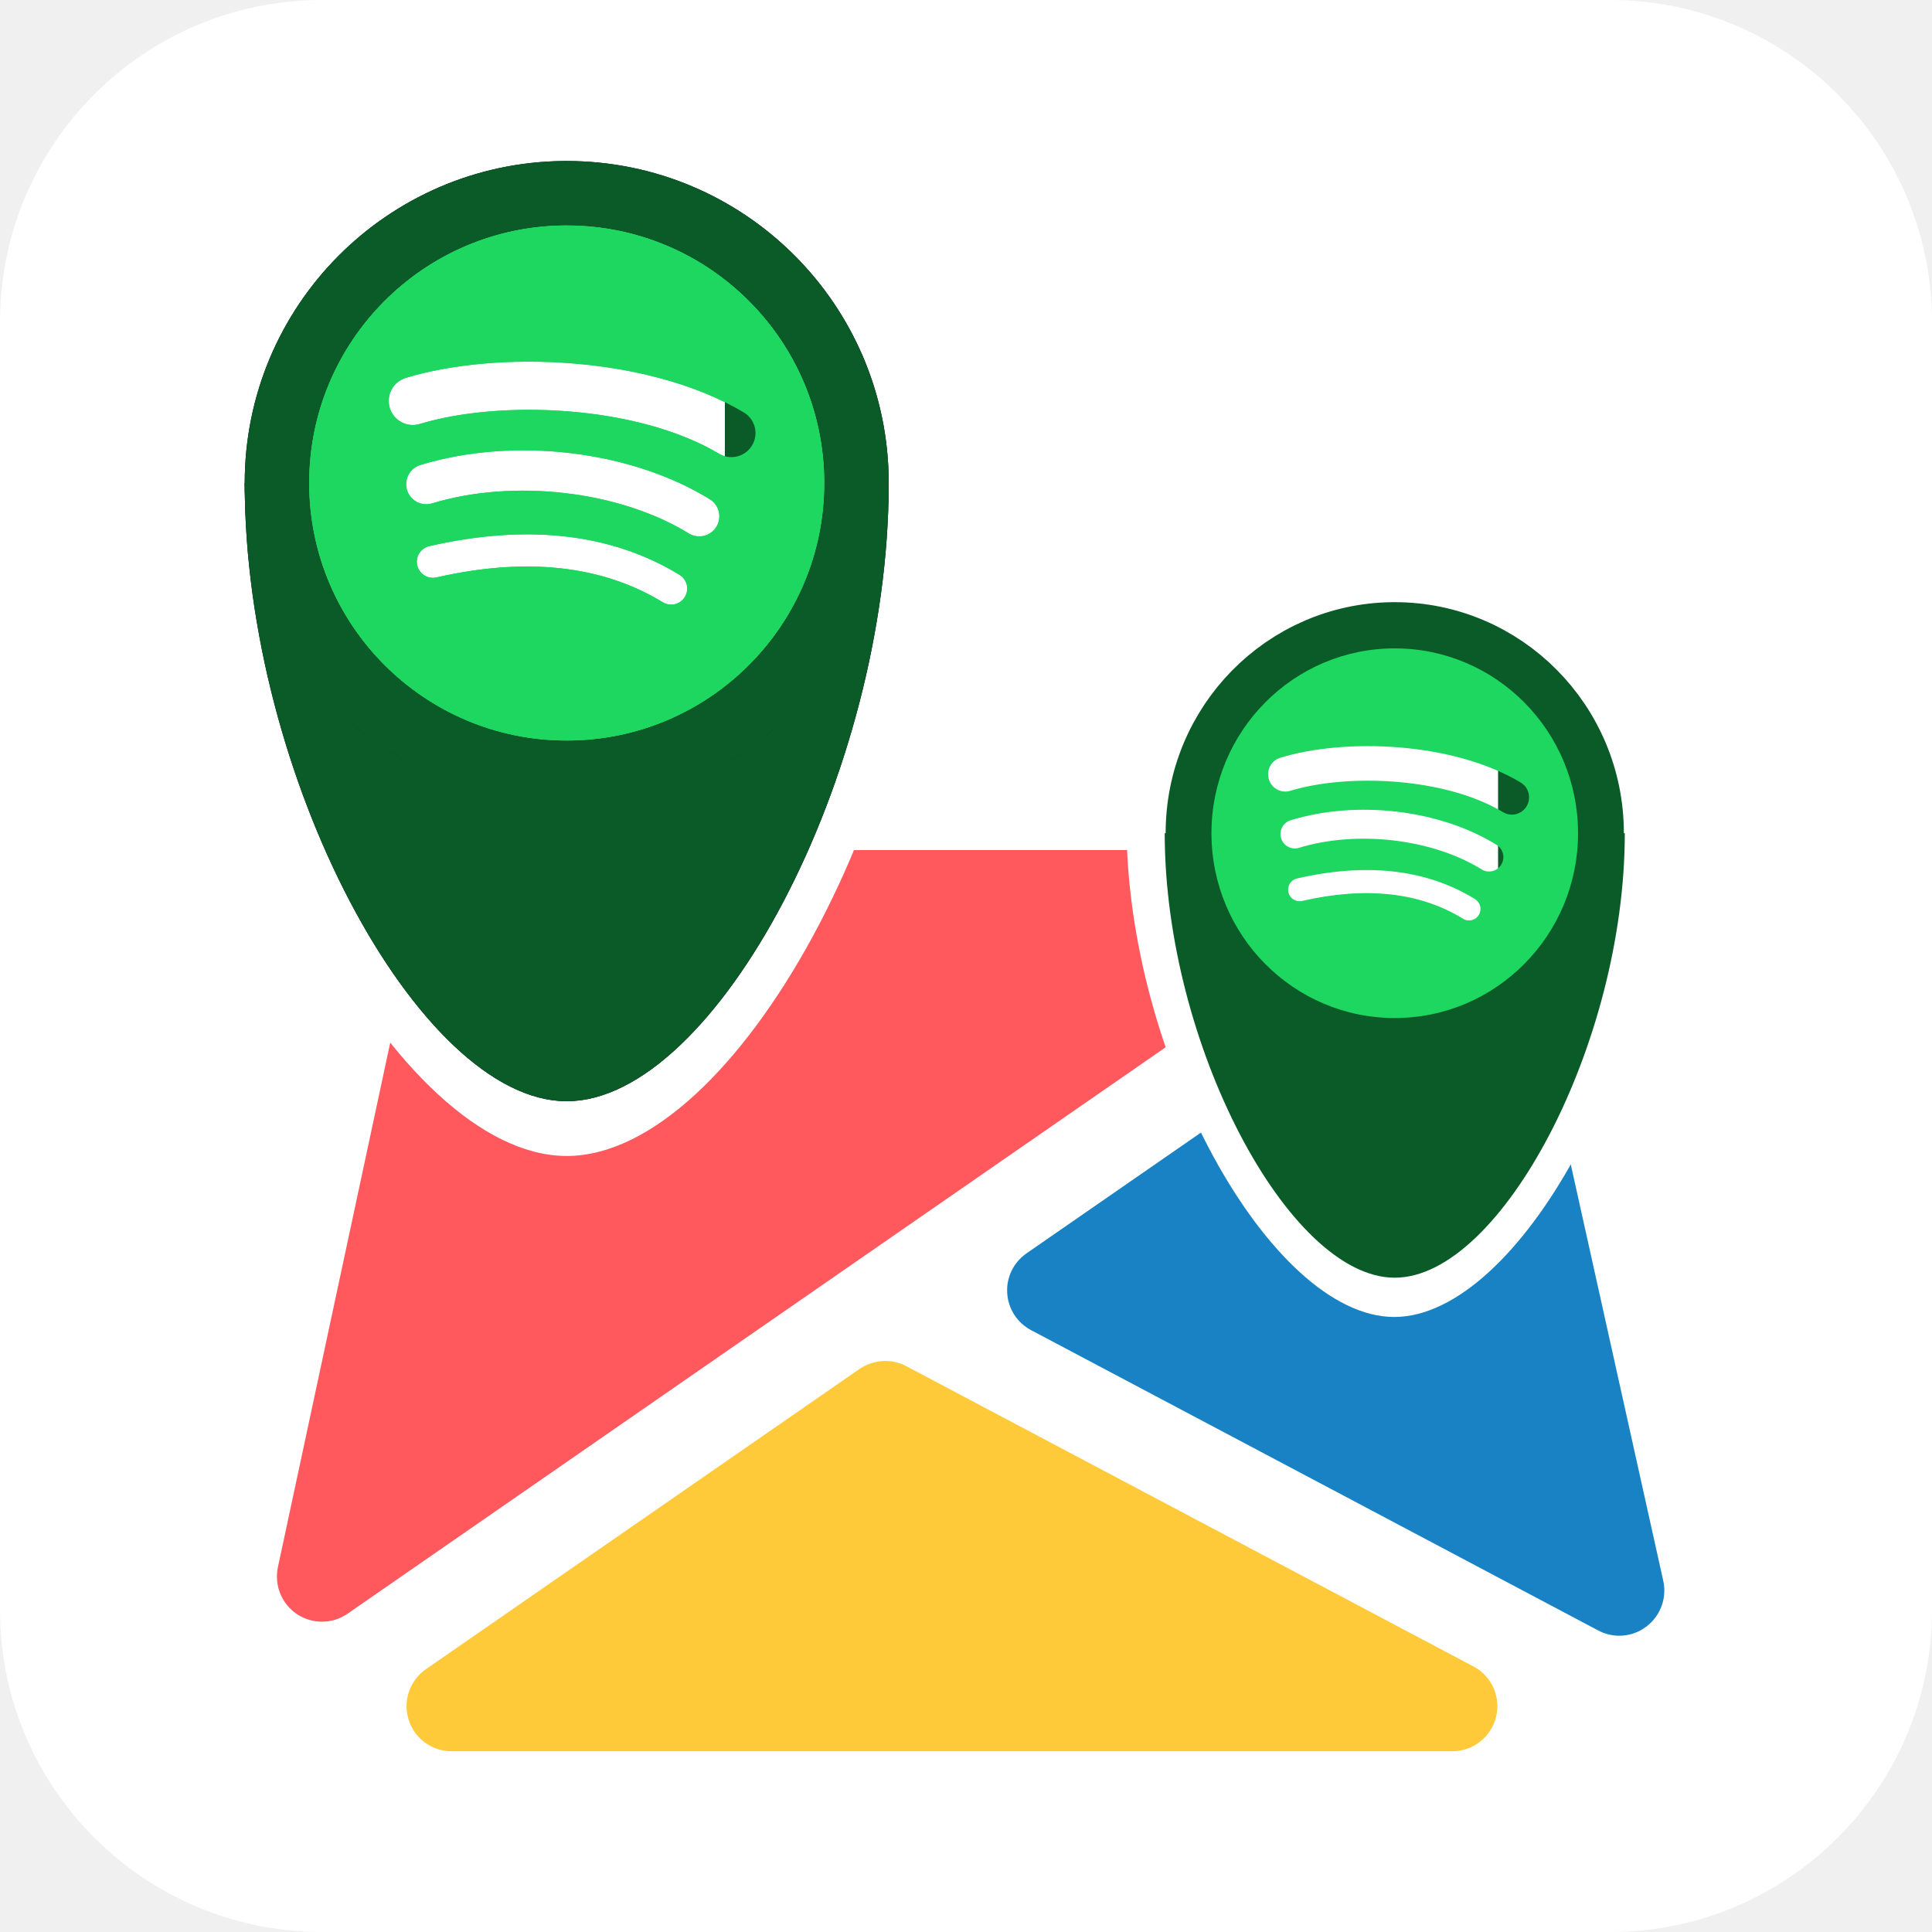
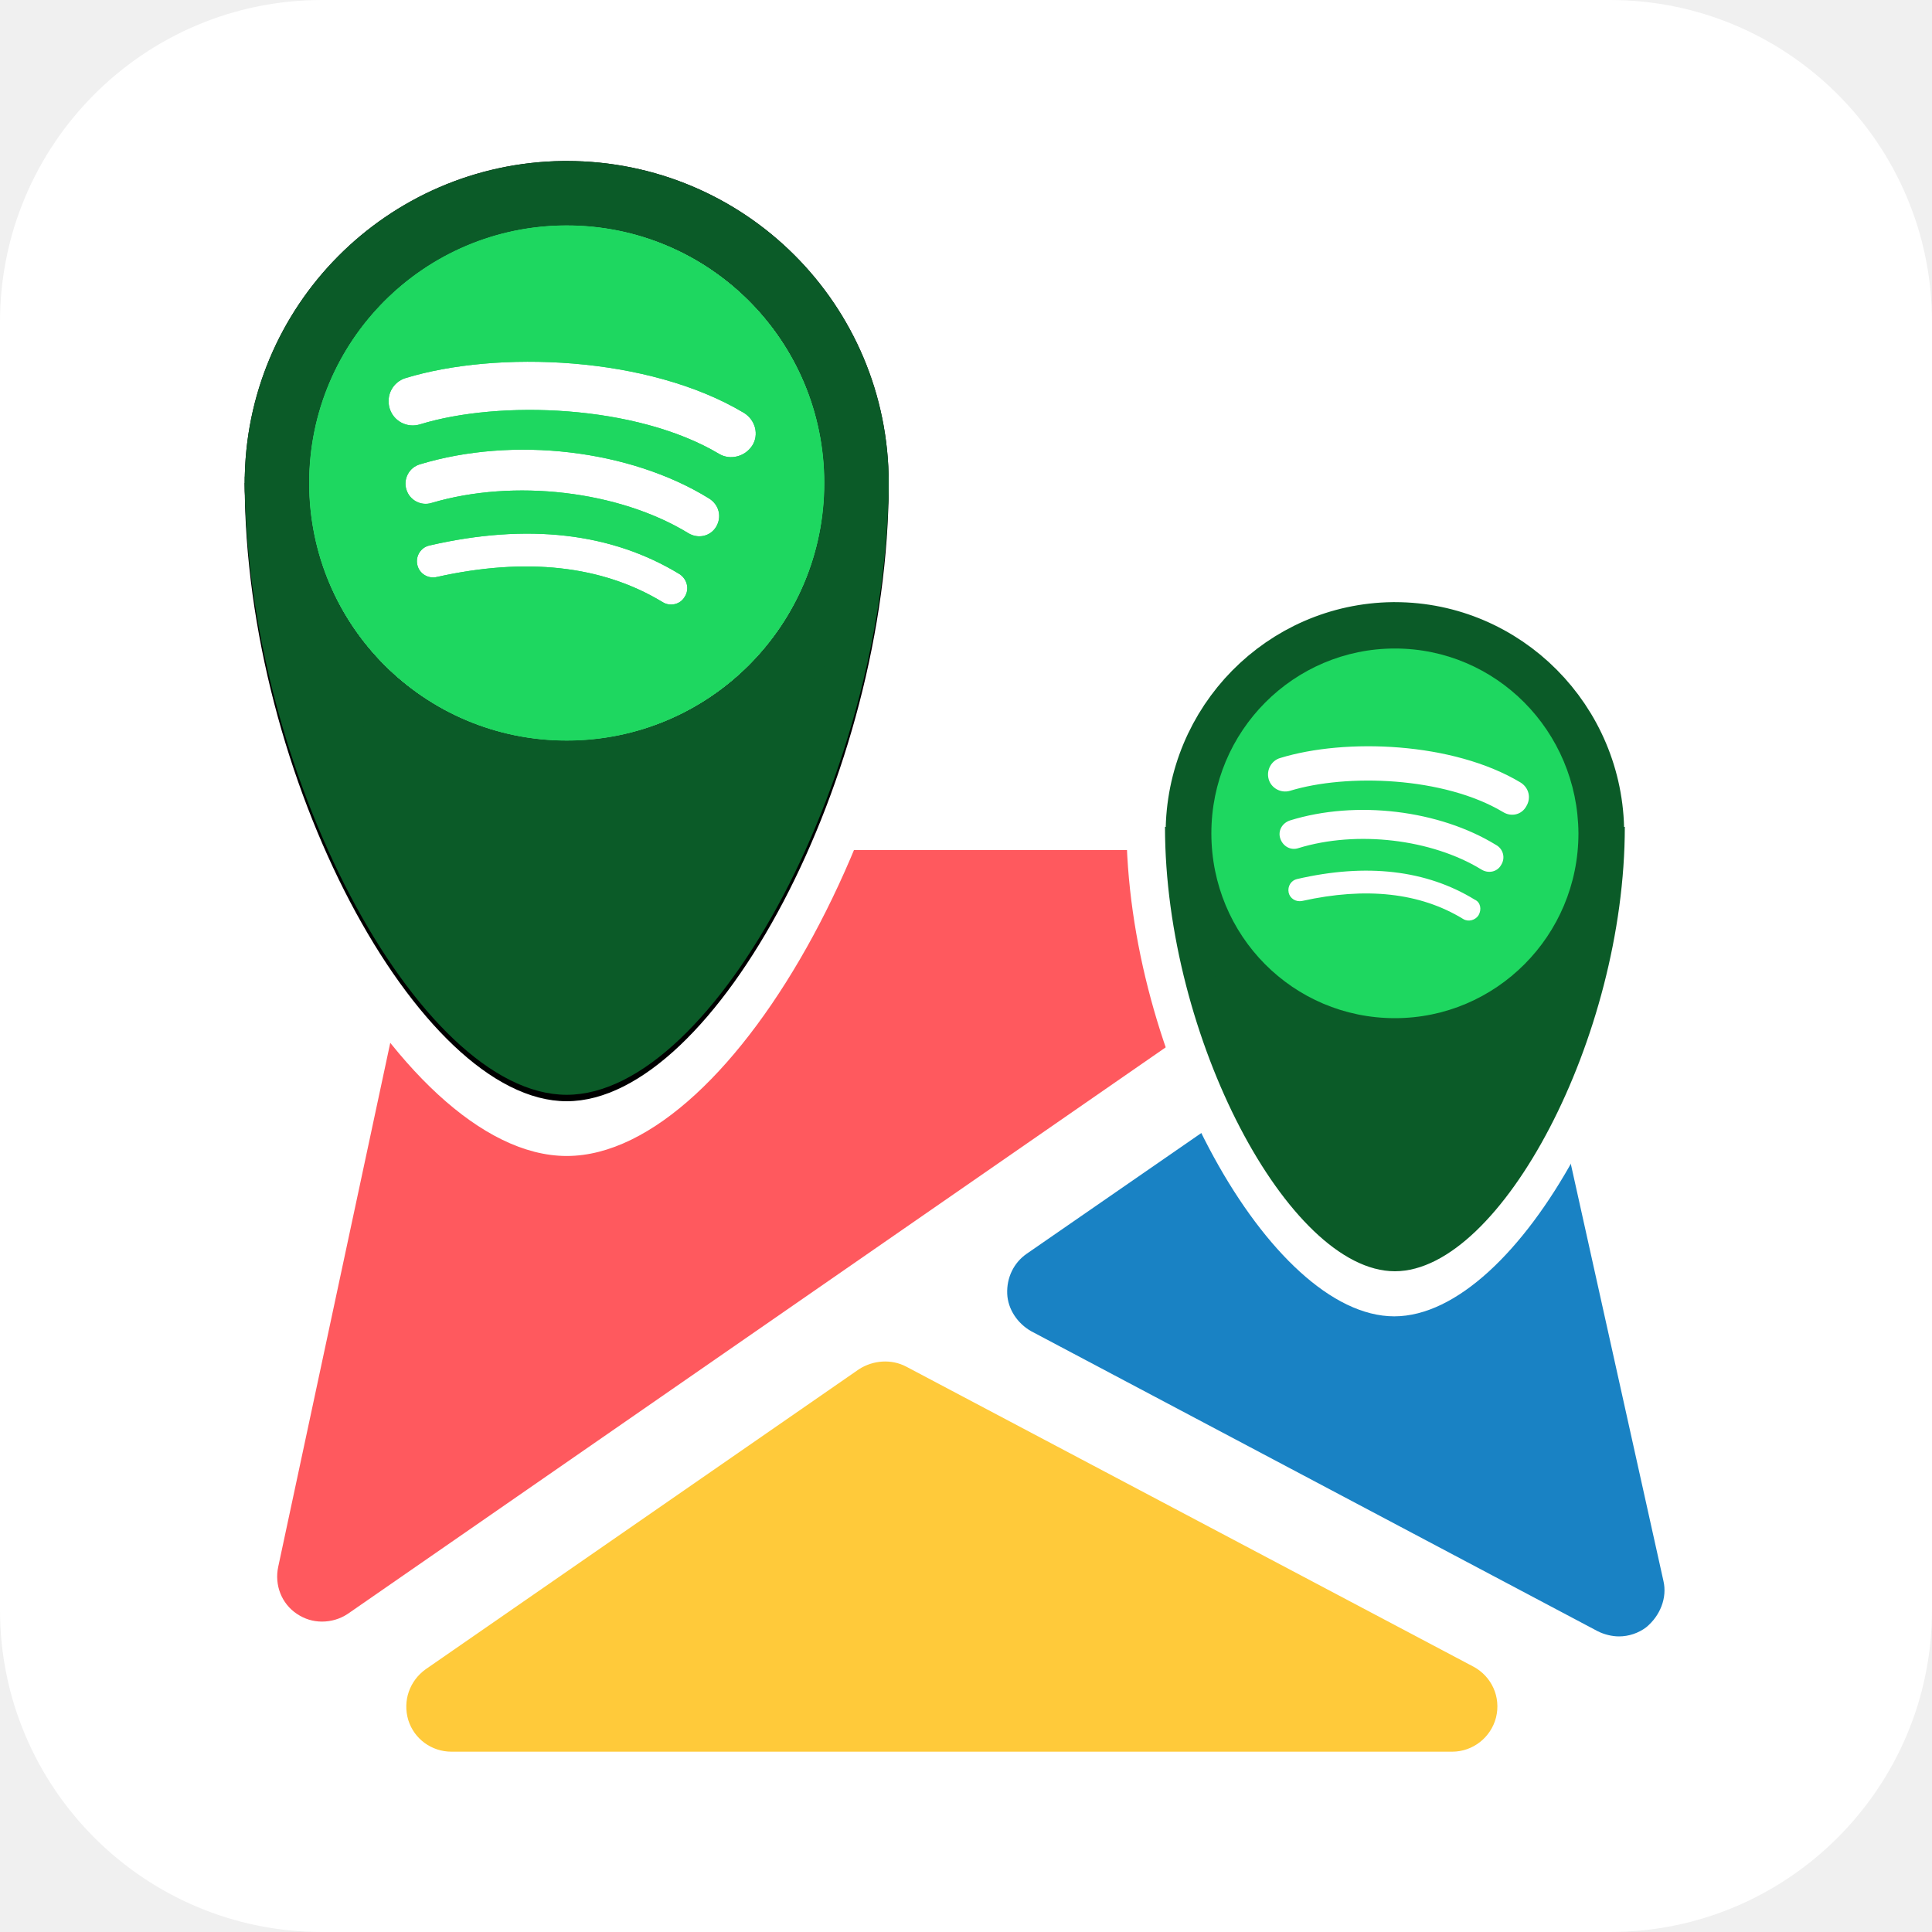
<svg xmlns="http://www.w3.org/2000/svg" width="300" height="300" viewBox="0 0 300 300" fill="none">
-   <path d="M0 50C0 22.386 22.386 0 50 0H250C277.614 0 300 22.386 300 50V250C300 277.614 277.614 300 250 300H50C22.386 300 0 277.614 0 250V50Z" fill="white" />
-   <path d="M202.857 132C205.922 132 208.623 133.987 209.546 136.912C210.442 139.836 209.364 143.013 206.832 144.734L53.98 250.567C52.777 251.407 51.391 251.813 49.992 251.813C48.635 251.813 47.263 251.421 46.088 250.623C43.709 249.014 42.547 246.117 43.163 243.305L67 132H202.857Z" fill="#FF595E" />
-   <path d="M228.802 258.768L140.74 212.141C138.445 210.924 135.646 211.092 133.477 212.561L66.141 259.187C63.622 260.937 62.53 264.113 63.454 267.038C64.349 269.934 67.064 271.936 70.115 271.936H225.513C228.718 271.936 231.53 269.753 232.3 266.618C233.084 263.497 231.628 260.265 228.802 258.768Z" fill="#FFCA3A" />
-   <path d="M258.272 245.474L237.561 152.235C237.058 149.954 235.448 148.093 233.279 147.239C231.096 146.385 228.648 146.679 226.744 147.995L159.394 194.621C157.378 196.021 156.245 198.357 156.399 200.778C156.539 203.227 157.952 205.41 160.107 206.544L248.155 253.17C249.19 253.716 250.31 253.996 251.429 253.996C252.926 253.996 254.424 253.52 255.669 252.554C257.838 250.903 258.86 248.146 258.272 245.474Z" fill="#1982C4" />
-   <path d="M121.718 62.045H121.715V72.045H121.718V62.045ZM87.46 23.003H87.999C116.863 23.003 140 45.674 140 73.327C140 100.983 116.863 123.653 88 123.653C59.14 123.653 36 100.983 36 73.327C36 45.844 58.852 23.283 87.46 23.003Z" fill="white" stroke="white" stroke-width="10" />
-   <path d="M88 128.653C42.856 127.768 31.57 91.4 31.57 73.326C31.57 123.674 62.35 179 88 179C113.65 179 144.43 123.674 144.43 73.326C144.43 91.4 133.144 127.768 88 128.653Z" fill="white" stroke="white" />
-   <path d="M117.577 64.323H117.575V74.323H117.577V64.323ZM87.531 30.002H87.999C112.855 30.002 133 50.149 133 75C133 99.854 112.855 120 88 120C63.148 120 43 99.854 43 75C43 50.304 62.895 30.254 87.531 30.002Z" stroke="black" stroke-width="10" />
-   <path d="M88 35C65.909 35 48 52.909 48 75C48 97.093 65.909 115 88 115C110.093 115 128 97.093 128 75C128 52.91 110.093 35.002 87.999 35.002L88 35ZM106.343 92.692C105.627 93.867 104.089 94.239 102.914 93.518C93.522 87.781 81.7 86.482 67.776 89.663C66.434 89.969 65.097 89.129 64.791 87.786C64.484 86.444 65.322 85.107 66.666 84.801C81.903 81.32 94.973 82.819 105.517 89.262C106.692 89.984 107.065 91.517 106.343 92.692ZM111.239 81.8C110.337 83.268 108.416 83.731 106.95 82.828C96.198 76.219 79.809 74.305 67.091 78.166C65.442 78.664 63.7 77.734 63.199 76.088C62.703 74.439 63.633 72.7 65.279 72.198C79.806 67.79 97.865 69.926 110.212 77.513C111.679 78.416 112.142 80.336 111.239 81.8ZM111.66 70.459C98.768 62.801 77.498 62.097 65.19 65.833C63.213 66.432 61.123 65.317 60.524 63.34C59.925 61.363 61.04 59.274 63.018 58.673C77.147 54.383 100.635 55.212 115.478 64.024C117.26 65.079 117.842 67.375 116.787 69.15C115.736 70.928 113.434 71.514 111.662 70.459H111.66Z" fill="#1ED760" />
-   <path d="M88 125C48.4 124.2 38.5 91.333 38.5 75C38.5 120.5 65.5 170.5 88 170.5C110.5 170.5 137.5 120.5 137.5 75C137.5 91.333 127.6 124.2 88 125Z" fill="black" stroke="black" />
-   <path d="M117.577 64.323H117.575V74.323H117.577V64.323ZM87.531 30.002H87.999C112.855 30.002 133 50.149 133 75C133 99.854 112.855 120 88 120C63.148 120 43 99.854 43 75C43 50.304 62.895 30.254 87.531 30.002Z" stroke="#0B5B28" stroke-width="10" />
-   <path d="M88 35C65.909 35 48 52.909 48 75C48 97.093 65.909 115 88 115C110.093 115 128 97.093 128 75C128 52.91 110.093 35.002 87.999 35.002L88 35ZM106.343 92.692C105.627 93.867 104.089 94.239 102.914 93.518C93.522 87.781 81.7 86.482 67.776 89.663C66.434 89.969 65.097 89.129 64.791 87.786C64.484 86.444 65.322 85.107 66.666 84.801C81.903 81.32 94.973 82.819 105.517 89.262C106.692 89.984 107.065 91.517 106.343 92.692ZM111.239 81.8C110.337 83.268 108.416 83.731 106.95 82.828C96.198 76.219 79.809 74.305 67.091 78.166C65.442 78.664 63.7 77.734 63.199 76.088C62.703 74.439 63.633 72.7 65.279 72.198C79.806 67.79 97.865 69.926 110.212 77.513C111.679 78.416 112.142 80.336 111.239 81.8ZM111.66 70.459C98.768 62.801 77.498 62.097 65.19 65.833C63.213 66.432 61.123 65.317 60.524 63.34C59.925 61.363 61.04 59.274 63.018 58.673C77.147 54.383 100.635 55.212 115.478 64.024C117.26 65.079 117.842 67.375 116.787 69.15C115.736 70.928 113.434 71.514 111.662 70.459H111.66Z" fill="#1ED760" />
-   <path d="M88 125C48.4 124.2 38.5 91.333 38.5 75C38.5 120.5 65.5 170.5 88 170.5C110.5 170.5 137.5 120.5 137.5 75C137.5 91.333 127.6 124.2 88 125Z" fill="#0B5B28" stroke="#0B5B28" />
-   <path d="M241.049 118.337H241.047V128.337H241.049V118.337ZM216.113 93.002H216.499C236.852 93.002 253 108.798 253 127.863C253 146.93 236.852 162.725 216.5 162.725C196.15 162.725 180 146.93 180 127.863C180 108.918 195.946 93.201 216.113 93.002Z" fill="white" stroke="white" stroke-width="10" />
-   <path d="M216.5 167.725C183.632 167.087 175.415 140.884 175.415 127.863C175.415 164.137 197.825 204 216.5 204C235.175 204 257.585 164.137 257.585 127.863C257.585 140.884 249.368 167.087 216.5 167.725Z" fill="white" stroke="white" />
-   <path d="M237.622 120.305H237.62V130.305H237.622V120.305ZM216.251 98.504H216.576C233.426 98.504 247.154 112.288 247.154 129.379C247.154 146.471 233.426 160.254 216.577 160.254C199.729 160.254 186 146.471 186 129.379C186 112.397 199.553 98.681 216.251 98.504Z" stroke="#0B5B28" stroke-width="10" />
-   <path d="M216.577 100.678C200.858 100.678 188.115 113.528 188.115 129.379C188.115 145.23 200.858 158.079 216.577 158.079C232.297 158.079 245.038 145.23 245.038 129.379C245.038 113.529 232.297 100.679 216.576 100.679L216.577 100.678ZM229.629 142.073C229.119 142.916 228.025 143.183 227.189 142.666C220.506 138.549 212.094 137.617 202.187 139.9C201.232 140.119 200.281 139.516 200.063 138.553C199.844 137.59 200.44 136.63 201.397 136.411C212.239 133.913 221.539 134.988 229.041 139.612C229.877 140.129 230.142 141.23 229.629 142.073ZM233.113 134.258C232.47 135.311 231.104 135.643 230.061 134.995C222.41 130.253 210.748 128.88 201.699 131.65C200.526 132.007 199.286 131.34 198.93 130.159C198.577 128.976 199.238 127.728 200.41 127.368C210.746 124.206 223.596 125.738 232.382 131.182C233.425 131.83 233.755 133.207 233.113 134.258ZM233.412 126.12C224.239 120.626 209.104 120.121 200.346 122.801C198.94 123.231 197.453 122.431 197.027 121.012C196.6 119.593 197.394 118.095 198.801 117.664C208.855 114.586 225.568 115.181 236.129 121.503C237.396 122.26 237.811 123.907 237.06 125.181C236.312 126.457 234.674 126.877 233.413 126.12H233.412Z" fill="#1ED760" />
-   <path d="M216.577 165.254C188.4 164.68 181.356 141.098 181.356 129.379C181.356 162.025 200.567 197.901 216.577 197.901C232.586 197.901 251.798 162.025 251.798 129.379C251.798 141.098 244.754 164.68 216.577 165.254Z" fill="#0B5B28" stroke="#0B5B28" />
+   <path d="M0 50C0 22.4 22.4 0 50 0H250C277.6 0 300 22.4 300 50V250C300 277.6 277.6 300 250 300H50C22.4 300 0 277.6 0 250V50Z" fill="white" />
+   <path d="M202.9 132C206 132 208.7 134 209.6 136.9C210.5 139.8 209.4 143 206.9 144.7L54 250.6C52.8 251.4 51.4 251.8 50 251.8C48.6 251.8 47.3 251.4 46.1 250.6C43.7 249 42.6 246.1 43.2 243.3L67 132H202.9Z" fill="#FF595E" />
+   <path d="M228.8 258.8L140.7 212.2C138.4 211 135.6 211.2 133.4 212.6L66.1 259.2C63.6 261 62.5 264.1 63.4 267.1C64.3 270 67 272 70.1 272H225.5C228.7 272 231.5 269.8 232.3 266.7C233.1 263.5 231.6 260.3 228.8 258.8Z" fill="#FFCA3A" />
+   <path d="M258.3 245.5L237.6 152.3C237.1 150 235.5 148.2 233.3 147.3C231.1 146.4 228.7 146.7 226.8 148.1L159.4 194.7C157.4 196.1 156.3 198.4 156.4 200.9C156.5 203.3 158 205.5 160.1 206.7L248.1 253.3C249.1 253.8 250.3 254.1 251.4 254.1C252.9 254.1 254.4 253.6 255.6 252.7C257.8 250.9 258.9 248.1 258.3 245.5Z" fill="#1982C4" />
+   <path d="M121.7 62V72V62ZM87.5 23H88C116.9 23 140 45.7 140 73.3C140 101 116.9 123.6 88 123.6C59.1 123.6 36 100.9 36 73.3C36 45.8 58.9 23.3 87.5 23Z" fill="white" stroke="white" stroke-width="10" />
+   <path d="M88 128.7C42.9 127.8 31.6 91.4 31.6 73.4C31.6 123.7 62.3 179 88 179C113.7 179 144.4 123.7 144.4 73.3C144.4 91.4 133.1 127.8 88 128.7Z" fill="white" stroke="white" />
+   <path d="M87.5 30H88C112.9 30 133 50.1 133 75C133 99.9 112.9 120 88 120C63.1 120 43 99.9 43 75C43 50.3 62.9 30.3 87.5 30Z" stroke="black" stroke-width="10" />
+   <path d="M88 35C65.9 35 48 52.9 48 75C48 97.1 65.9 115 88 115C110.1 115 128 97.1 128 75C128 52.9 110.1 35 88 35ZM106.3 92.7C105.6 93.9 104 94.2 102.9 93.5C93.5 87.8 81.7 86.5 67.8 89.6C66.5 89.9 65.1 89.1 64.8 87.7C64.5 86.4 65.3 85 66.7 84.7C81.9 81.2 95 82.7 105.6 89.2C106.7 90 107.1 91.5 106.3 92.7ZM111.2 81.8C110.3 83.3 108.4 83.7 106.9 82.8C96.1 76.2 79.8 74.3 67 78.1C65.4 78.6 63.6 77.7 63.1 76C62.6 74.4 63.5 72.6 65.2 72.1C79.7 67.7 97.8 69.8 110.1 77.4C111.7 78.4 112.1 80.3 111.2 81.8ZM111.7 70.5C98.8 62.8 77.5 62.1 65.2 65.9C63.2 66.5 61.1 65.4 60.5 63.4C59.9 61.4 61 59.3 63 58.7C77.1 54.4 100.6 55.2 115.5 64.1C117.3 65.2 117.9 67.5 116.8 69.2C115.7 70.9 113.4 71.5 111.7 70.5Z" fill="#1ED760" />
+   <path d="M88 125C48.4 124.2 38.5 91.3 38.5 75C38.5 120.5 65.5 170.5 88 170.5C110.5 170.5 137.5 120.5 137.5 75C137.5 91.3 127.6 124.2 88 125Z" fill="black" stroke="black" />
+   <path d="M87.5 30H88C112.9 30 133 50.1 133 75C133 99.9 112.9 120 88 120C63.1 120 43 99.9 43 75C43 50.3 62.9 30.3 87.5 30Z" stroke="#0B5B28" stroke-width="10" />
+   <path d="M88 35C65.9 35 48 52.9 48 75C48 97.1 65.9 115 88 115C110.1 115 128 97.1 128 75C128 52.9 110.1 35 88 35ZM106.3 92.7C105.6 93.9 104 94.2 102.9 93.5C93.5 87.8 81.7 86.5 67.8 89.6C66.5 89.9 65.1 89.1 64.8 87.7C64.5 86.4 65.3 85 66.7 84.7C81.9 81.2 95 82.7 105.6 89.2C106.7 90 107.1 91.5 106.3 92.7ZM111.2 81.8C110.3 83.3 108.4 83.7 106.9 82.8C96.1 76.2 79.8 74.3 67 78.1C65.4 78.6 63.6 77.7 63.1 76C62.6 74.4 63.5 72.6 65.2 72.1C79.7 67.7 97.8 69.8 110.1 77.4C111.7 78.4 112.1 80.3 111.2 81.8ZM111.7 70.5C98.8 62.8 77.5 62.1 65.2 65.9C63.2 66.5 61.1 65.4 60.5 63.4C59.9 61.4 61 59.3 63 58.7C77.1 54.4 100.6 55.2 115.5 64.1C117.3 65.2 117.9 67.5 116.8 69.2C115.7 70.9 113.4 71.5 111.7 70.5Z" fill="#1ED760" />
+   <path d="M88 124C48.4 123.2 38.5 90.3 38.5 74C38.5 119.5 65.5 169.5 88 169.5C110.5 169.5 137.5 119.5 137.5 74C137.5 90.3 127.6 123.2 88 124Z" fill="#0B5B28" stroke="#0B5B28" />
+   <path d="M241 118.3V128.3V118.3ZM216.1 93H216.5C236.9 93 253 108.8 253 127.9C253 147 236.9 162.8 216.5 162.8C196.1 162.8 180 147 180 127.9C180 108.9 195.9 93.2 216.1 93Z" fill="white" stroke="white" stroke-width="10" />
+   <path d="M216.5 167.7C183.6 167.1 175.4 140.9 175.4 127.8C175.4 164.1 197.8 203.9 216.5 203.9C235.2 203.9 257.6 164 257.6 127.8C257.6 140.9 249.4 167.1 216.5 167.7Z" fill="white" stroke="white" />
+   <path d="M216.3 98.5H216.6C233.4 98.5 247.2 112.3 247.2 129.4C247.2 146.5 233.5 160.3 216.6 160.3C199.8 160.3 186 146.5 186 129.4C186 112.4 199.6 98.7 216.3 98.5Z" stroke="#0B5B28" stroke-width="10" />
+   <path d="M216.6 100.7C200.9 100.7 188.1 113.5 188.1 129.4C188.1 145.3 200.8 158.1 216.6 158.1C232.3 158.1 245.1 145.3 245.1 129.4C245 113.5 232.3 100.7 216.6 100.7ZM229.6 142.1C229.1 142.9 228 143.2 227.2 142.7C220.5 138.6 212.1 137.7 202.2 139.9C201.2 140.1 200.3 139.5 200.1 138.6C199.9 137.6 200.5 136.7 201.4 136.5C212.2 134 221.5 135.1 229 139.7C229.9 140.1 230.1 141.2 229.6 142.1ZM233.1 134.3C232.5 135.4 231.1 135.7 230 135C222.3 130.3 210.7 128.9 201.6 131.7C200.4 132.1 199.2 131.4 198.8 130.2C198.4 129 199.1 127.8 200.3 127.4C210.6 124.2 223.5 125.8 232.3 131.2C233.4 131.8 233.8 133.2 233.1 134.3ZM233.4 126.1C224.2 120.6 209.1 120.1 200.3 122.8C198.9 123.2 197.4 122.4 197 121C196.6 119.6 197.4 118.1 198.8 117.7C208.9 114.6 225.6 115.2 236.1 121.5C237.4 122.3 237.8 123.9 237 125.2C236.3 126.5 234.7 126.9 233.4 126.1Z" fill="#1ED760" />
+   <path d="M216.6 164.3C188.4 163.7 181.4 140.1 181.4 128.4C181.4 161 200.6 196.9 216.6 196.9C232.6 196.9 251.8 161 251.8 128.4C251.8 140.1 244.8 163.7 216.6 164.3Z" fill="#0B5B28" stroke="#0B5B28" />
</svg>
